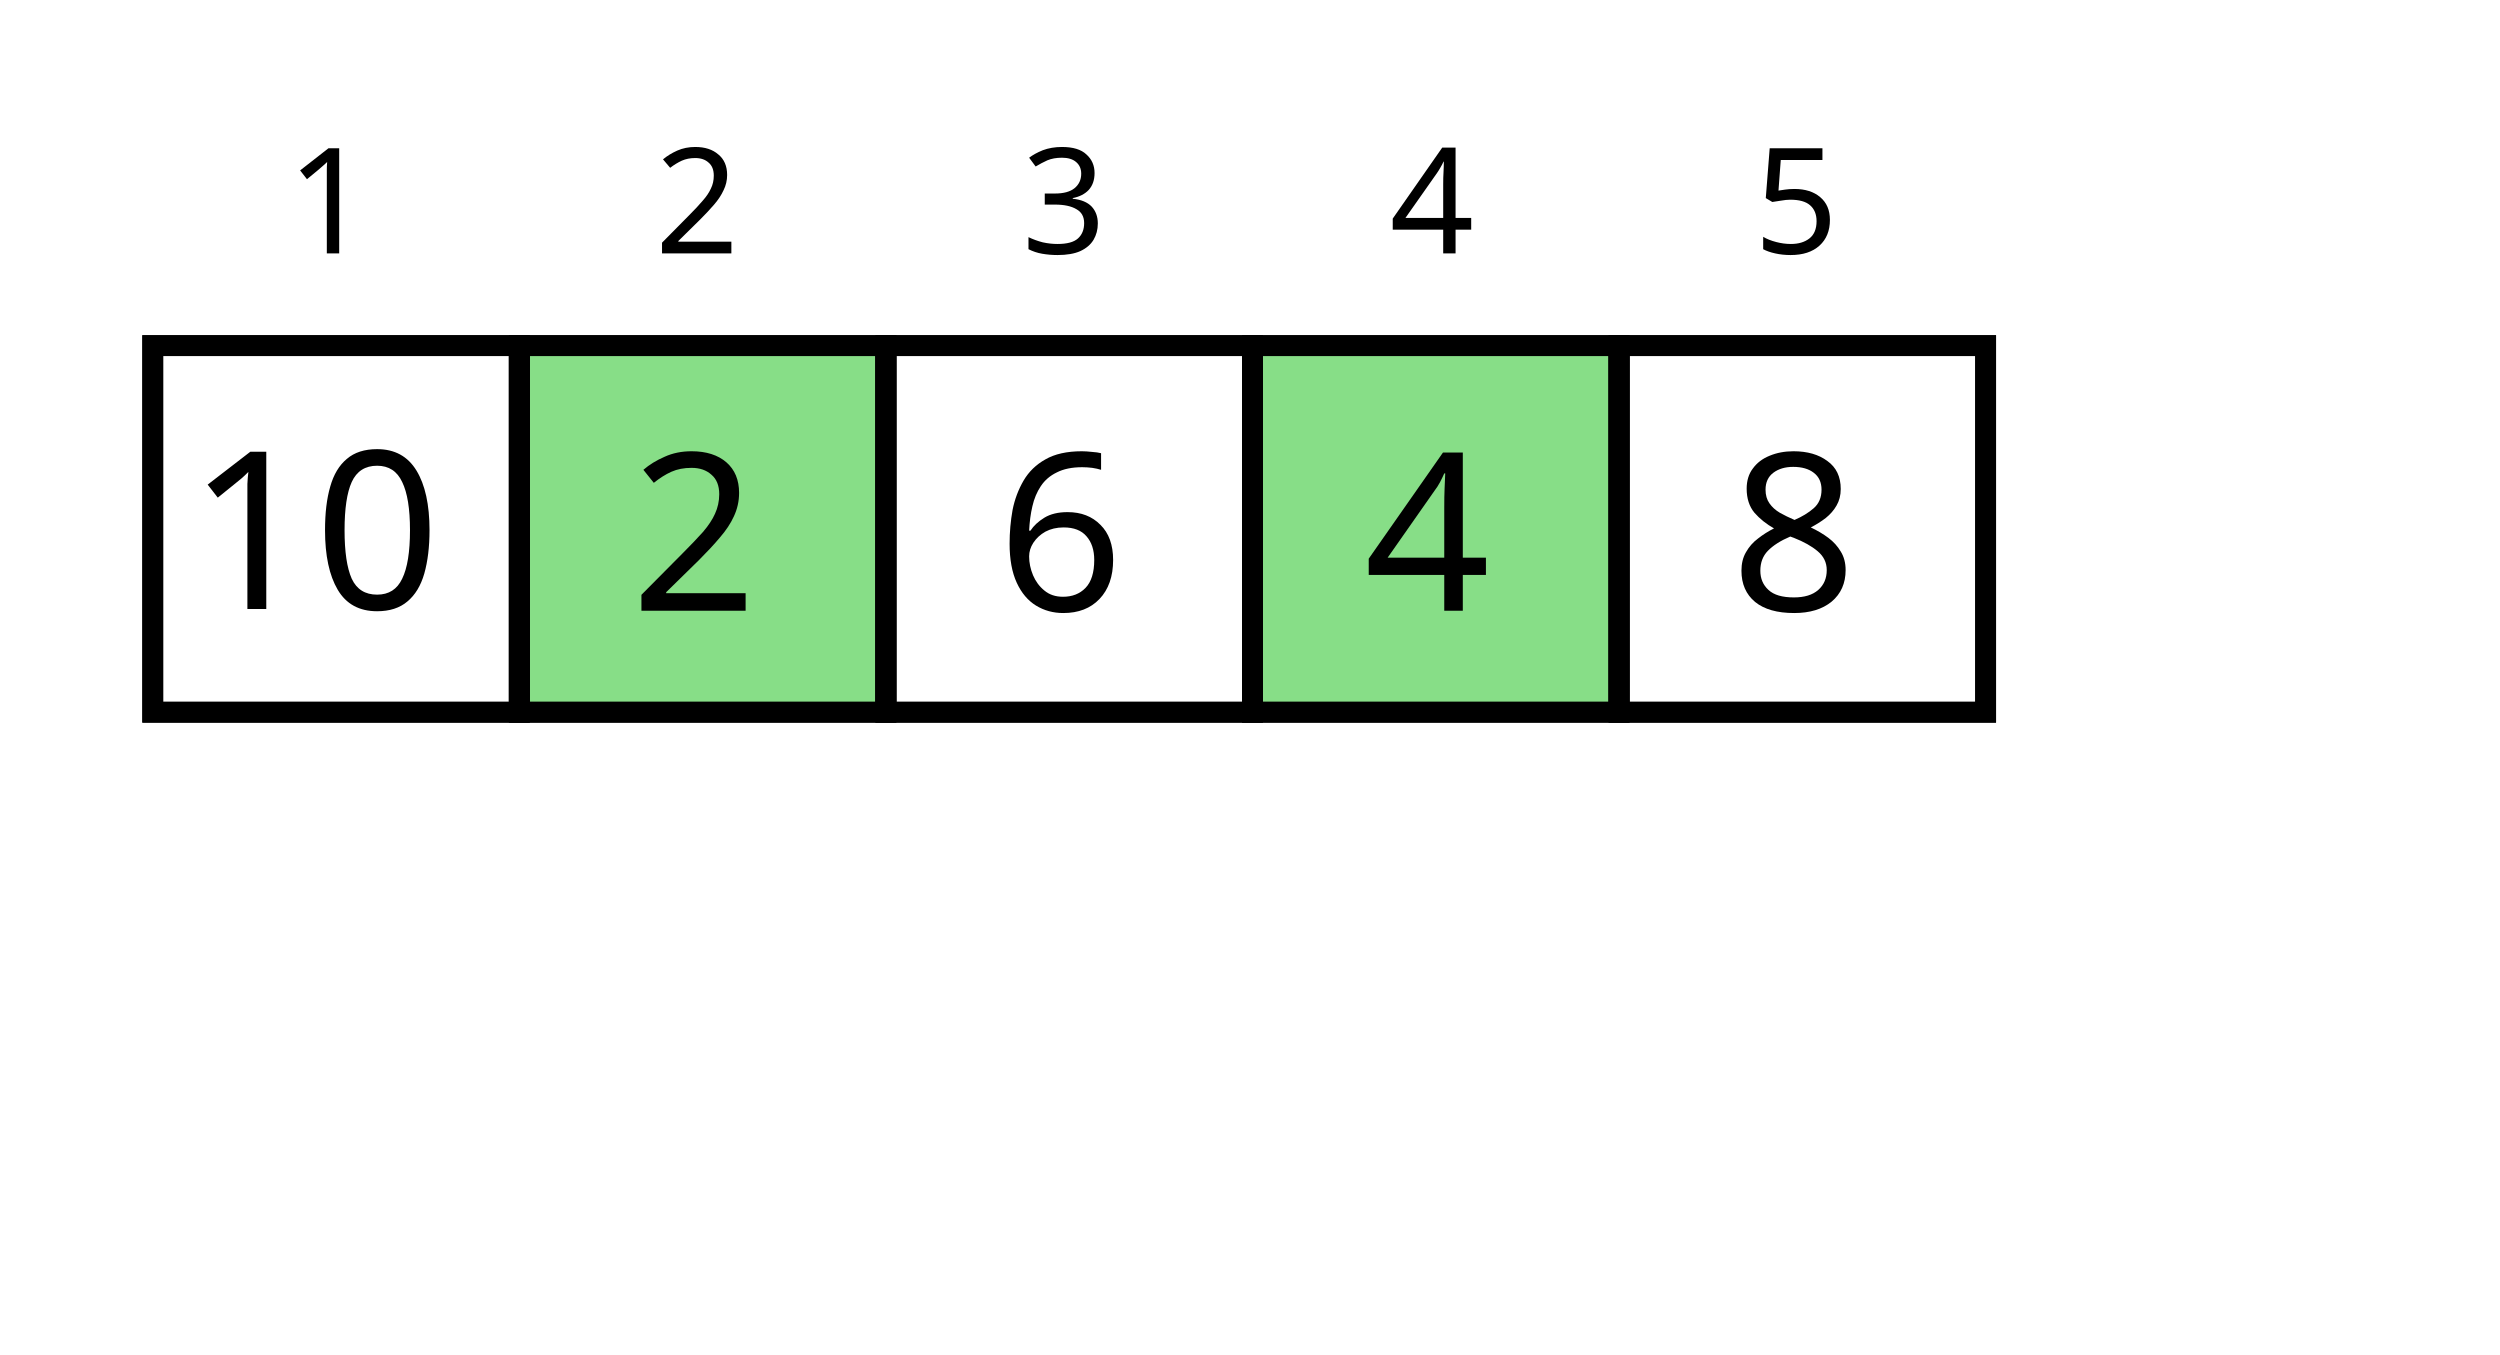
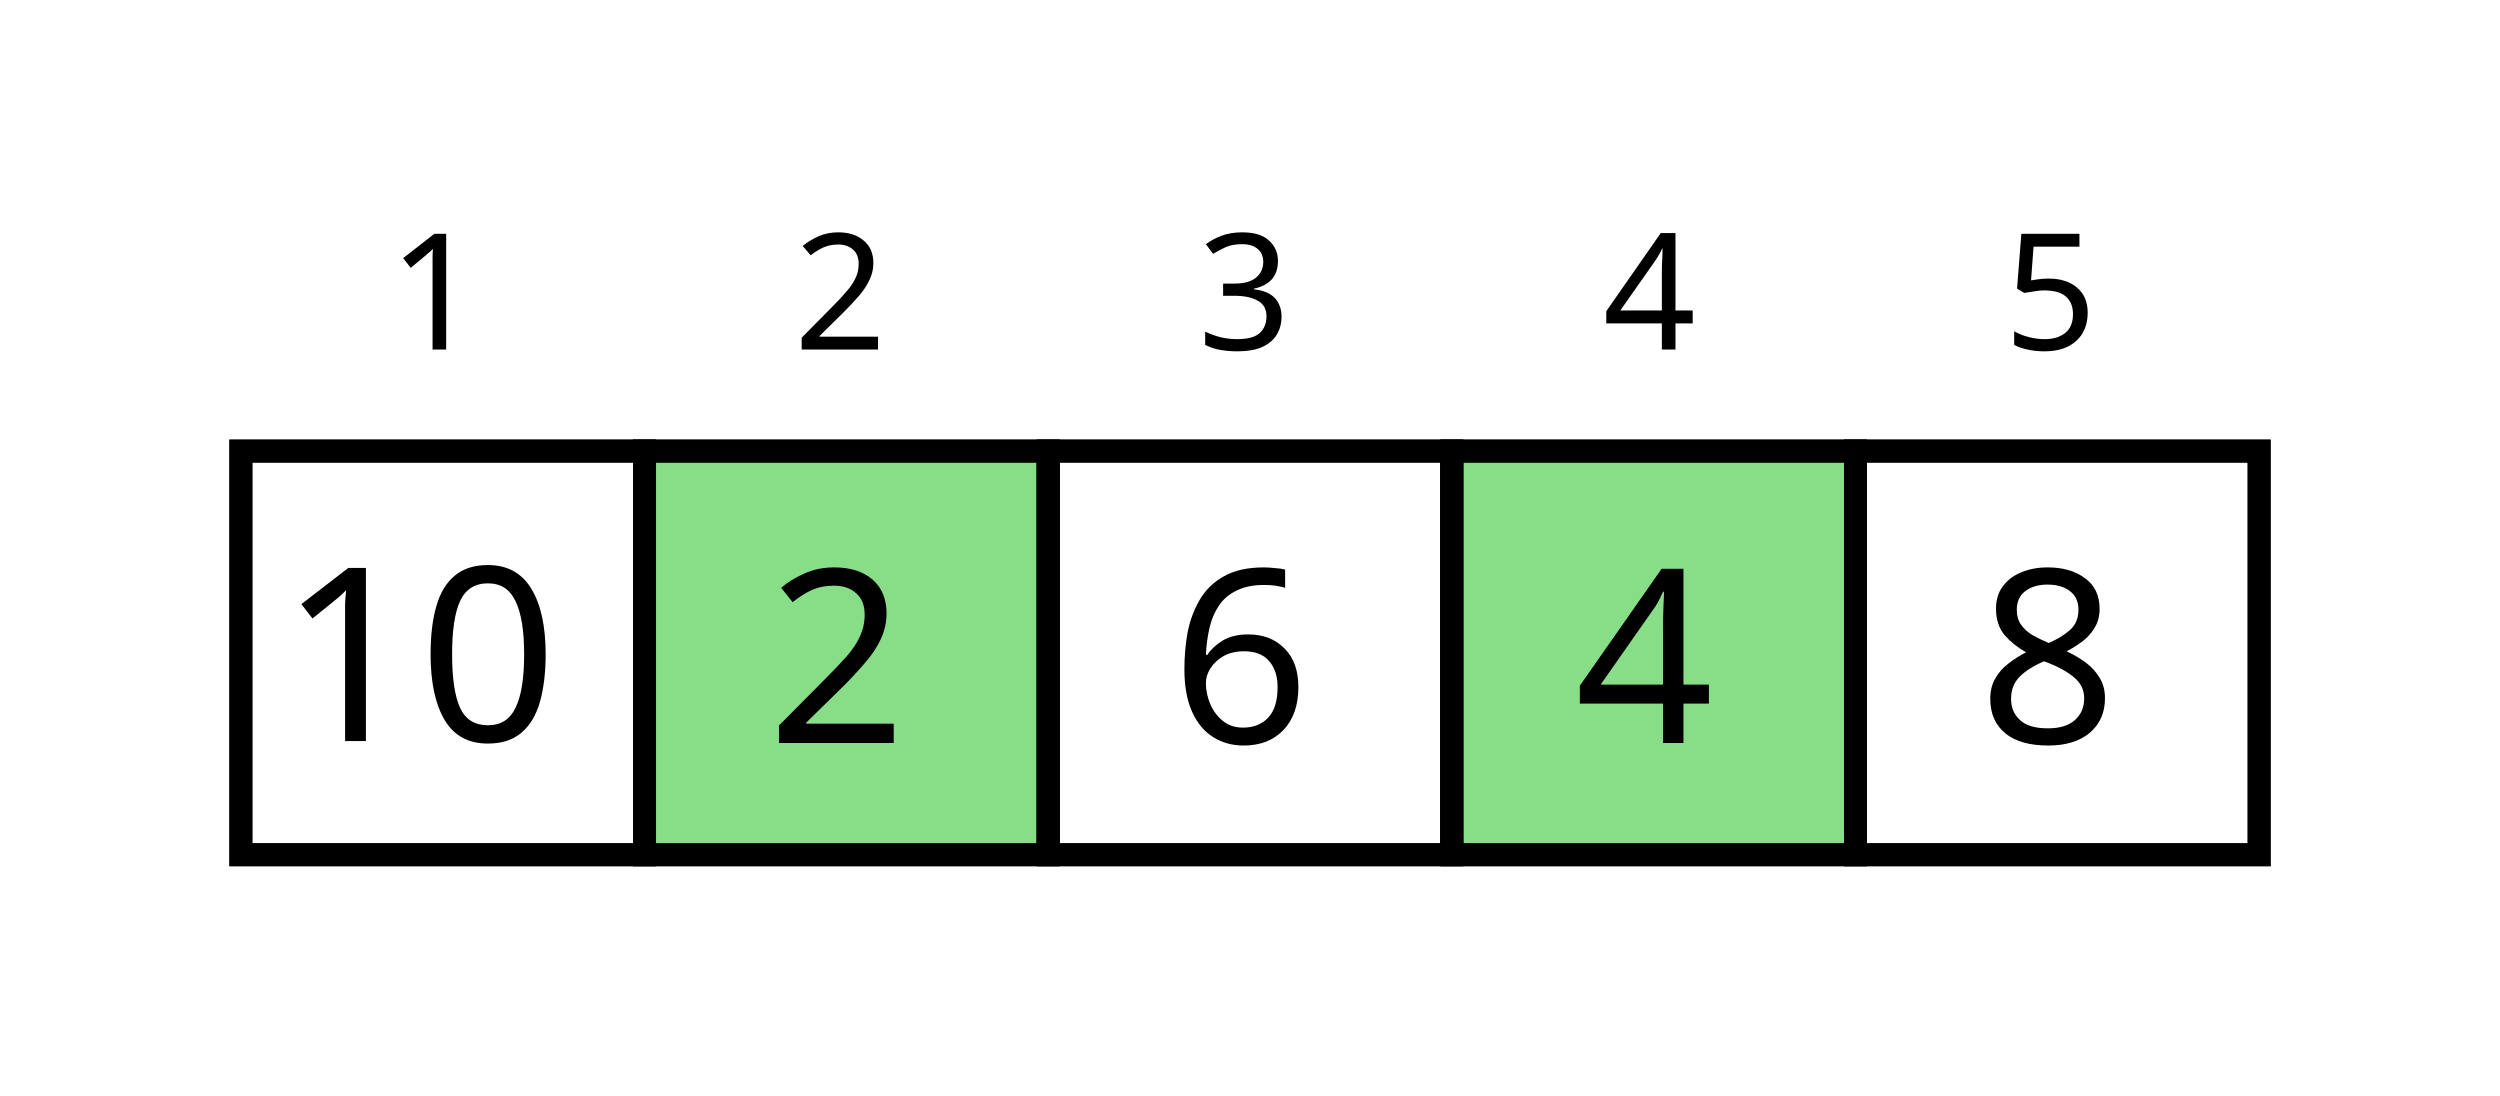
- <svg xmlns="http://www.w3.org/2000/svg" width="120mm" height="65mm" viewBox="0 0 120 65" version="1.1" id="svg8">
+ <svg xmlns="http://www.w3.org/2000/svg" width="108.978mm" height="47.759mm" viewBox="0 0 108.978 47.759" version="1.1" id="svg8">
  <defs id="defs2">
    <marker style="overflow:visible" id="marker2163" refX="0" refY="0" orient="auto">
      <path transform="matrix(-1.1,0,0,-1.1,-1.1,0)" d="M 8.719,4.034 -2.207,0.016 8.719,-4.002 c -1.745,2.372 -1.735,5.617 -6e-7,8.035 z" style="fill:#000000;fill-opacity:1;fill-rule:evenodd;stroke:#000000;stroke-width:0.625;stroke-linejoin:round;stroke-opacity:1" id="path2161" />
    </marker>
    <marker style="overflow:visible" id="Arrow2Lend" refX="0" refY="0" orient="auto">
      <path transform="matrix(-1.1,0,0,-1.1,-1.1,0)" d="M 8.719,4.034 -2.207,0.016 8.719,-4.002 c -1.745,2.372 -1.735,5.617 -6e-7,8.035 z" style="fill:#000000;fill-opacity:1;fill-rule:evenodd;stroke:#000000;stroke-width:0.625;stroke-linejoin:round;stroke-opacity:1" id="path1628" />
    </marker>
    <marker style="overflow:visible" id="Arrow1Mend" refX="0" refY="0" orient="auto">
      <path transform="matrix(-0.4,0,0,-0.4,-4,0)" style="fill:#000000;fill-opacity:1;fill-rule:evenodd;stroke:#000000;stroke-width:1pt;stroke-opacity:1" d="M 0,0 5,-5 -12.5,0 5,5 Z" id="path1616" />
    </marker>
    <marker style="overflow:visible" id="marker2006" refX="0" refY="0" orient="auto">
      <path transform="matrix(0.4,0,0,0.4,4,0)" style="fill:#000000;fill-opacity:1;fill-rule:evenodd;stroke:#000000;stroke-width:1pt;stroke-opacity:1" d="M 0,0 5,-5 -12.5,0 5,5 Z" id="path2004" />
    </marker>
    <marker orient="auto" refY="0" refX="0" id="InfiniteLineEnd" style="overflow:visible">
      <g style="fill:#000000;fill-opacity:1;stroke:#000000;stroke-opacity:1" id="g1848">
        <circle cx="3" cy="0" r="0.8" id="circle1842" style="fill:#000000;fill-opacity:1;stroke:#000000;stroke-opacity:1" />
        <circle cx="6.5" cy="0" r="0.8" id="circle1844" style="fill:#000000;fill-opacity:1;stroke:#000000;stroke-opacity:1" />
        <circle cx="10" cy="0" r="0.8" id="circle1846" style="fill:#000000;fill-opacity:1;stroke:#000000;stroke-opacity:1" />
      </g>
    </marker>
    <marker style="overflow:visible" id="Arrow1Mstart" refX="0" refY="0" orient="auto">
      <path transform="matrix(0.4,0,0,0.4,4,0)" style="fill:#000000;fill-opacity:1;fill-rule:evenodd;stroke:#000000;stroke-width:1pt;stroke-opacity:1" d="M 0,0 5,-5 -12.5,0 5,5 Z" id="path1613" />
    </marker>
    <marker style="overflow:visible" id="Arrow1Lend" refX="0" refY="0" orient="auto">
      <path transform="matrix(-0.8,0,0,-0.8,-10,0)" style="fill:#000000;fill-opacity:1;fill-rule:evenodd;stroke:#000000;stroke-width:1pt;stroke-opacity:1" d="M 0,0 5,-5 -12.5,0 5,5 Z" id="path1610" />
    </marker>
  </defs>
-   <g id="g2435" style="display:inline">
+   <g id="g2435" style="display:inline" transform="translate(3.16844,3.073067)">
    <rect style="fill:#87de87;fill-opacity:1;stroke:#000000;stroke-width:1;stroke-miterlimit:4;stroke-dasharray:none;stroke-dashoffset:0;stroke-opacity:1" id="rect2385" width="17.596" height="17.596" x="24.927" y="16.59" />
    <rect style="fill:none;fill-opacity:1;stroke:#000000;stroke-width:1;stroke-miterlimit:4;stroke-dasharray:none;stroke-opacity:1" id="rect2387" width="17.596" height="17.596" x="7.332" y="16.59" />
    <rect style="fill:none;fill-opacity:1;stroke:#000000;stroke-width:1;stroke-miterlimit:4;stroke-dasharray:none;stroke-opacity:1" id="rect2397" width="17.596" height="17.596" x="42.523" y="16.59" />
    <rect style="fill:#87de87;fill-opacity:1;stroke:#000000;stroke-width:1;stroke-miterlimit:4;stroke-dasharray:none;stroke-dashoffset:0;stroke-opacity:1" id="rect2403" width="17.596" height="17.596" x="60.119" y="16.59" />
    <rect style="fill:none;fill-opacity:1;stroke:#000000;stroke-width:1;stroke-miterlimit:4;stroke-dasharray:none;stroke-opacity:1" id="rect2409" width="17.596" height="17.596" x="77.714" y="16.59" />
    <text xml:space="preserve" style="font-style:normal;font-weight:normal;font-size:7.056px;line-height:1.25;font-family:sans-serif;fill:#000000;fill-opacity:1;stroke:none;stroke-width:0.265" x="13.783" y="12.163" id="text2417">
      <tspan id="tspan2415" x="13.783" y="12.163" style="font-size:7.056px;stroke-width:0.265">1</tspan>
    </text>
    <text xml:space="preserve" style="font-style:normal;font-weight:normal;font-size:7.056px;line-height:1.25;font-family:sans-serif;fill:#000000;fill-opacity:1;stroke:none;stroke-width:0.265" x="31.434" y="12.163" id="text2421">
      <tspan id="tspan2419" x="31.434" y="12.163" style="font-size:7.056px;stroke-width:0.265">2</tspan>
    </text>
    <text xml:space="preserve" style="font-style:normal;font-weight:normal;font-size:7.056px;line-height:1.25;font-family:sans-serif;fill:#000000;fill-opacity:1;stroke:none;stroke-width:0.265" x="49.056" y="12.163" id="text2425">
      <tspan id="tspan2423" x="49.056" y="12.163" style="font-size:7.056px;stroke-width:0.265">3</tspan>
    </text>
    <text xml:space="preserve" style="font-style:normal;font-weight:normal;font-size:7.056px;line-height:1.25;font-family:sans-serif;fill:#000000;fill-opacity:1;stroke:none;stroke-width:0.265" x="66.712" y="12.163" id="text2429">
      <tspan id="tspan2427" x="66.712" y="12.163" style="font-size:7.056px;stroke-width:0.265">4</tspan>
    </text>
    <text xml:space="preserve" style="font-style:normal;font-weight:normal;font-size:7.056px;line-height:1.25;font-family:sans-serif;fill:#000000;fill-opacity:1;stroke:none;stroke-width:0.265" x="84.197" y="12.163" id="text2433">
      <tspan id="tspan2431" x="84.197" y="12.163" style="font-size:7.056px;stroke-width:0.265">5</tspan>
    </text>
  </g>
-   <g id="layer1" style="display:inline;mix-blend-mode:normal">
+   <g id="layer1" style="display:inline;mix-blend-mode:normal" transform="translate(3.16844,3.073067)">
    <rect style="fill:none;fill-opacity:1;stroke:#000000;stroke-width:1;stroke-miterlimit:4;stroke-dasharray:none;stroke-dashoffset:0;stroke-opacity:1" id="rect1406-7" width="17.596" height="17.596" x="24.927" y="16.59" />
    <rect style="fill:none;fill-opacity:1;stroke:#000000;stroke-width:1;stroke-miterlimit:4;stroke-dasharray:none;stroke-opacity:1" id="rect1406" width="17.596" height="17.596" x="7.332" y="16.59" />
    <text xml:space="preserve" style="font-style:normal;font-weight:normal;font-size:10.583px;line-height:1.25;font-family:sans-serif;fill:#000000;fill-opacity:1;stroke:none;stroke-width:0.265" x="9.032" y="29.233" id="text1465">
      <tspan x="9.032" y="29.233" style="stroke-width:0.265" id="tspan1467">10</tspan>
    </text>
    <text xml:space="preserve" style="font-style:normal;font-weight:normal;font-size:10.583px;line-height:1.25;font-family:sans-serif;fill:#000000;fill-opacity:1;stroke:none;stroke-width:0.265" x="30.289" y="29.316" id="text1563">
      <tspan id="tspan1561" x="30.289" y="29.316" style="stroke-width:0.265">2</tspan>
    </text>
    <rect style="fill:none;fill-opacity:1;stroke:#000000;stroke-width:1;stroke-miterlimit:4;stroke-dasharray:none;stroke-opacity:1" id="rect1565" width="17.596" height="17.596" x="42.523" y="16.59" />
    <text xml:space="preserve" style="font-style:normal;font-weight:normal;font-size:10.583px;line-height:1.25;font-family:sans-serif;fill:#000000;fill-opacity:1;stroke:none;stroke-width:0.265" x="47.884" y="29.316" id="text1569">
      <tspan id="tspan1567" x="47.884" y="29.316" style="stroke-width:0.265">6</tspan>
    </text>
    <rect style="opacity:0.998;fill:none;fill-opacity:1;stroke:#000000;stroke-width:1;stroke-miterlimit:4;stroke-dasharray:none;stroke-dashoffset:0;stroke-opacity:1" id="rect1571" width="17.596" height="17.596" x="60.119" y="16.59" />
    <text xml:space="preserve" style="font-style:normal;font-weight:normal;font-size:10.583px;line-height:1.25;font-family:sans-serif;fill:#000000;fill-opacity:1;stroke:none;stroke-width:0.265" x="65.48" y="29.316" id="text1575">
      <tspan id="tspan1573" x="65.48" y="29.316" style="stroke-width:0.265">4</tspan>
    </text>
    <rect style="fill:none;fill-opacity:1;stroke:#000000;stroke-width:1;stroke-miterlimit:4;stroke-dasharray:none;stroke-opacity:1" id="rect1577" width="17.596" height="17.596" x="77.714" y="16.59" />
    <text xml:space="preserve" style="font-style:normal;font-weight:normal;font-size:10.583px;line-height:1.25;font-family:sans-serif;fill:#000000;fill-opacity:1;stroke:none;stroke-width:0.265" x="83.076" y="29.316" id="text1581">
      <tspan id="tspan1579" x="83.076" y="29.316" style="stroke-width:0.265">8</tspan>
    </text>
  </g>
-   <g id="g2795" style="display:none;mix-blend-mode:normal">
+   <g id="g2795" style="display:none;mix-blend-mode:normal" transform="translate(3.16844,3.073067)">
    <rect style="fill:none;fill-opacity:1;stroke:#000000;stroke-width:1;stroke-miterlimit:4;stroke-dasharray:none;stroke-dashoffset:0;stroke-opacity:1" id="rect2765" width="17.596" height="17.596" x="7.332" y="16.59" />
    <rect style="fill:none;fill-opacity:1;stroke:#000000;stroke-width:1;stroke-miterlimit:4;stroke-dasharray:none;stroke-opacity:1" id="rect2767" width="17.596" height="17.596" x="77.714" y="16.59" />
    <text xml:space="preserve" style="font-style:normal;font-weight:normal;font-size:10.583px;line-height:1.25;font-family:sans-serif;fill:#000000;fill-opacity:1;stroke:none;stroke-width:0.265" x="79.414" y="29.233" id="text2771">
      <tspan x="79.414" y="29.233" style="stroke-width:0.265" id="tspan2769">10</tspan>
    </text>
    <text xml:space="preserve" style="font-style:normal;font-weight:normal;font-size:10.583px;line-height:1.25;font-family:sans-serif;fill:#000000;fill-opacity:1;stroke:none;stroke-width:0.265" x="12.693" y="29.316" id="text2775">
      <tspan id="tspan2773" x="12.693" y="29.316" style="stroke-width:0.265">2</tspan>
    </text>
    <rect style="fill:none;fill-opacity:1;stroke:#000000;stroke-width:1;stroke-miterlimit:4;stroke-dasharray:none;stroke-opacity:1" id="rect2777" width="17.596" height="17.596" x="24.927" y="16.59" />
    <text xml:space="preserve" style="font-style:normal;font-weight:normal;font-size:10.583px;line-height:1.25;font-family:sans-serif;fill:#000000;fill-opacity:1;stroke:none;stroke-width:0.265" x="30.289" y="29.316" id="text2781">
      <tspan id="tspan2779" x="30.289" y="29.316" style="stroke-width:0.265">6</tspan>
    </text>
    <rect style="opacity:0.998;fill:none;fill-opacity:1;stroke:#000000;stroke-width:1;stroke-miterlimit:4;stroke-dasharray:none;stroke-dashoffset:0;stroke-opacity:1" id="rect2783" width="17.596" height="17.596" x="42.523" y="16.59" />
    <text xml:space="preserve" style="font-style:normal;font-weight:normal;font-size:10.583px;line-height:1.25;font-family:sans-serif;fill:#000000;fill-opacity:1;stroke:none;stroke-width:0.265" x="47.884" y="29.316" id="text2787">
      <tspan id="tspan2785" x="47.884" y="29.316" style="stroke-width:0.265">4</tspan>
    </text>
    <rect style="fill:none;fill-opacity:1;stroke:#000000;stroke-width:1;stroke-miterlimit:4;stroke-dasharray:none;stroke-opacity:1" id="rect2789" width="17.596" height="17.596" x="60.119" y="16.59" />
    <text xml:space="preserve" style="font-style:normal;font-weight:normal;font-size:10.583px;line-height:1.25;font-family:sans-serif;fill:#000000;fill-opacity:1;stroke:none;stroke-width:0.265" x="65.48" y="29.316" id="text2793">
      <tspan id="tspan2791" x="65.48" y="29.316" style="stroke-width:0.265">8</tspan>
    </text>
  </g>
-   <g id="layer2" style="display:none">
+   <g id="layer2" style="display:none" transform="translate(3.16844,3.073067)">
    <path style="fill:none;stroke:#000000;stroke-width:0.271;stroke-linecap:butt;stroke-linejoin:miter;stroke-miterlimit:4;stroke-dasharray:none;stroke-opacity:1;marker-end:url(#Arrow2Lend)" d="m 14.556,34.451 c 0,0 36.929,51.726 84.429,-0.263" id="path1605" />
  </g>
</svg>
